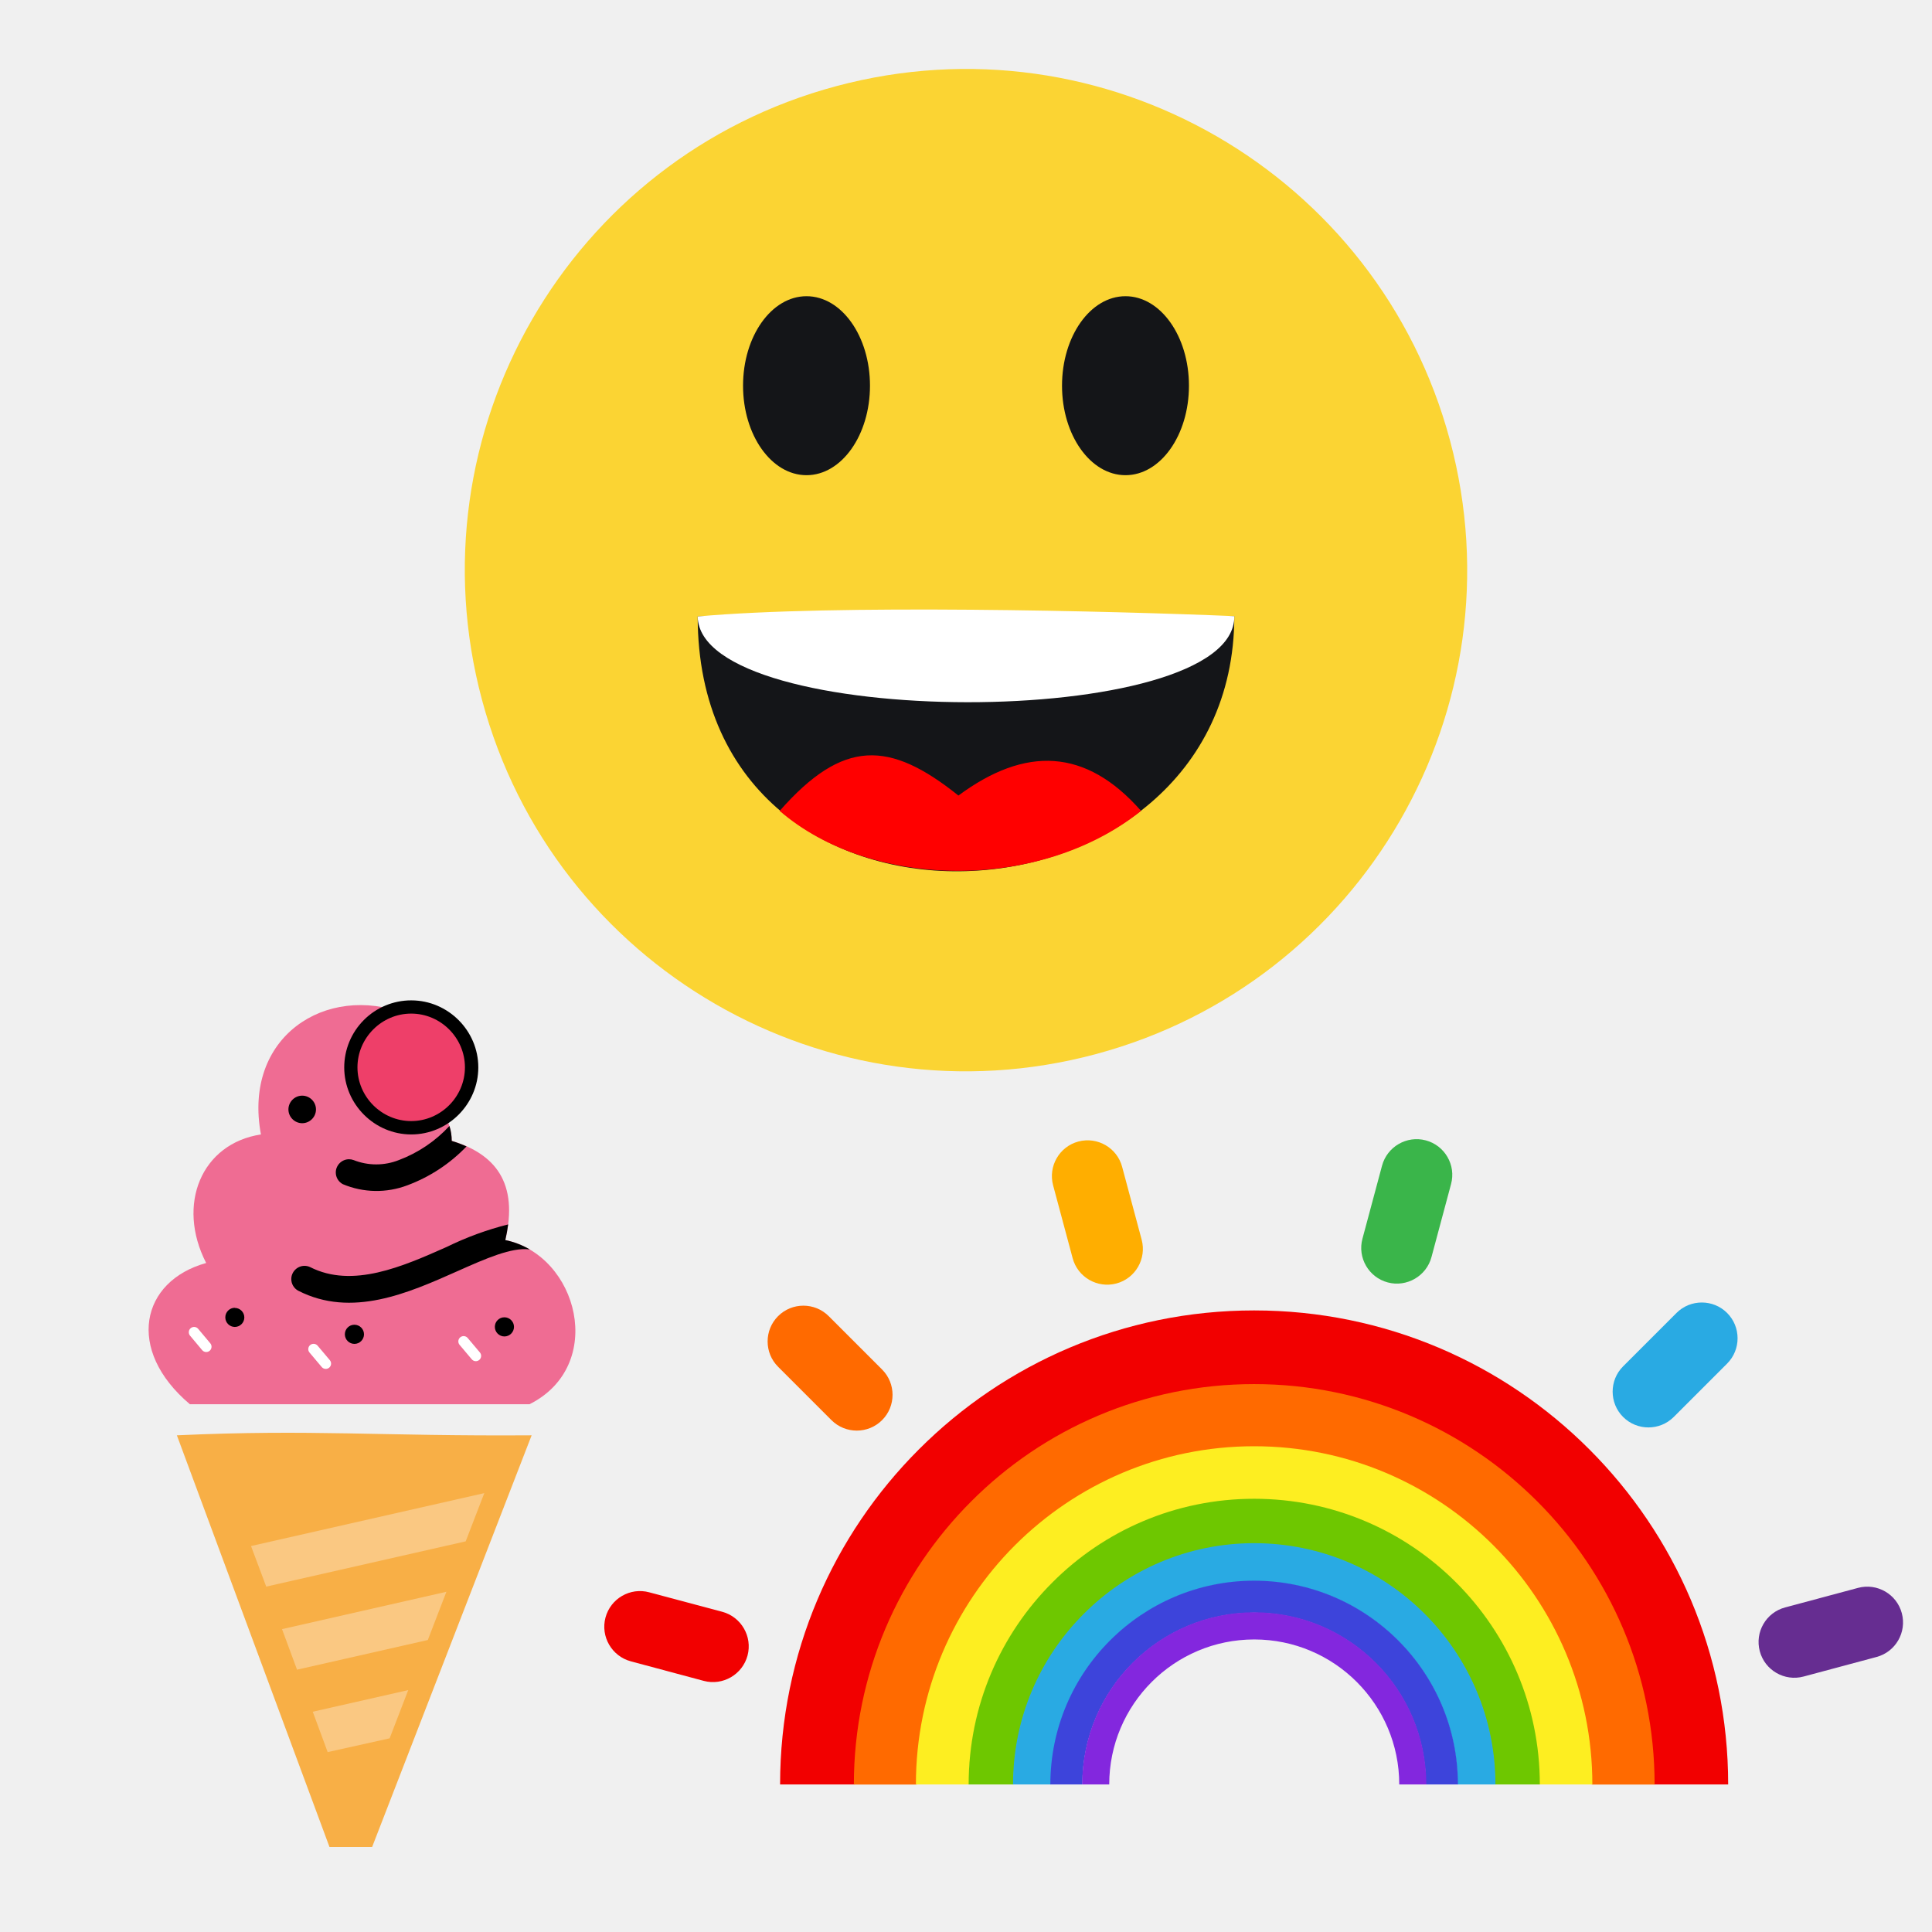
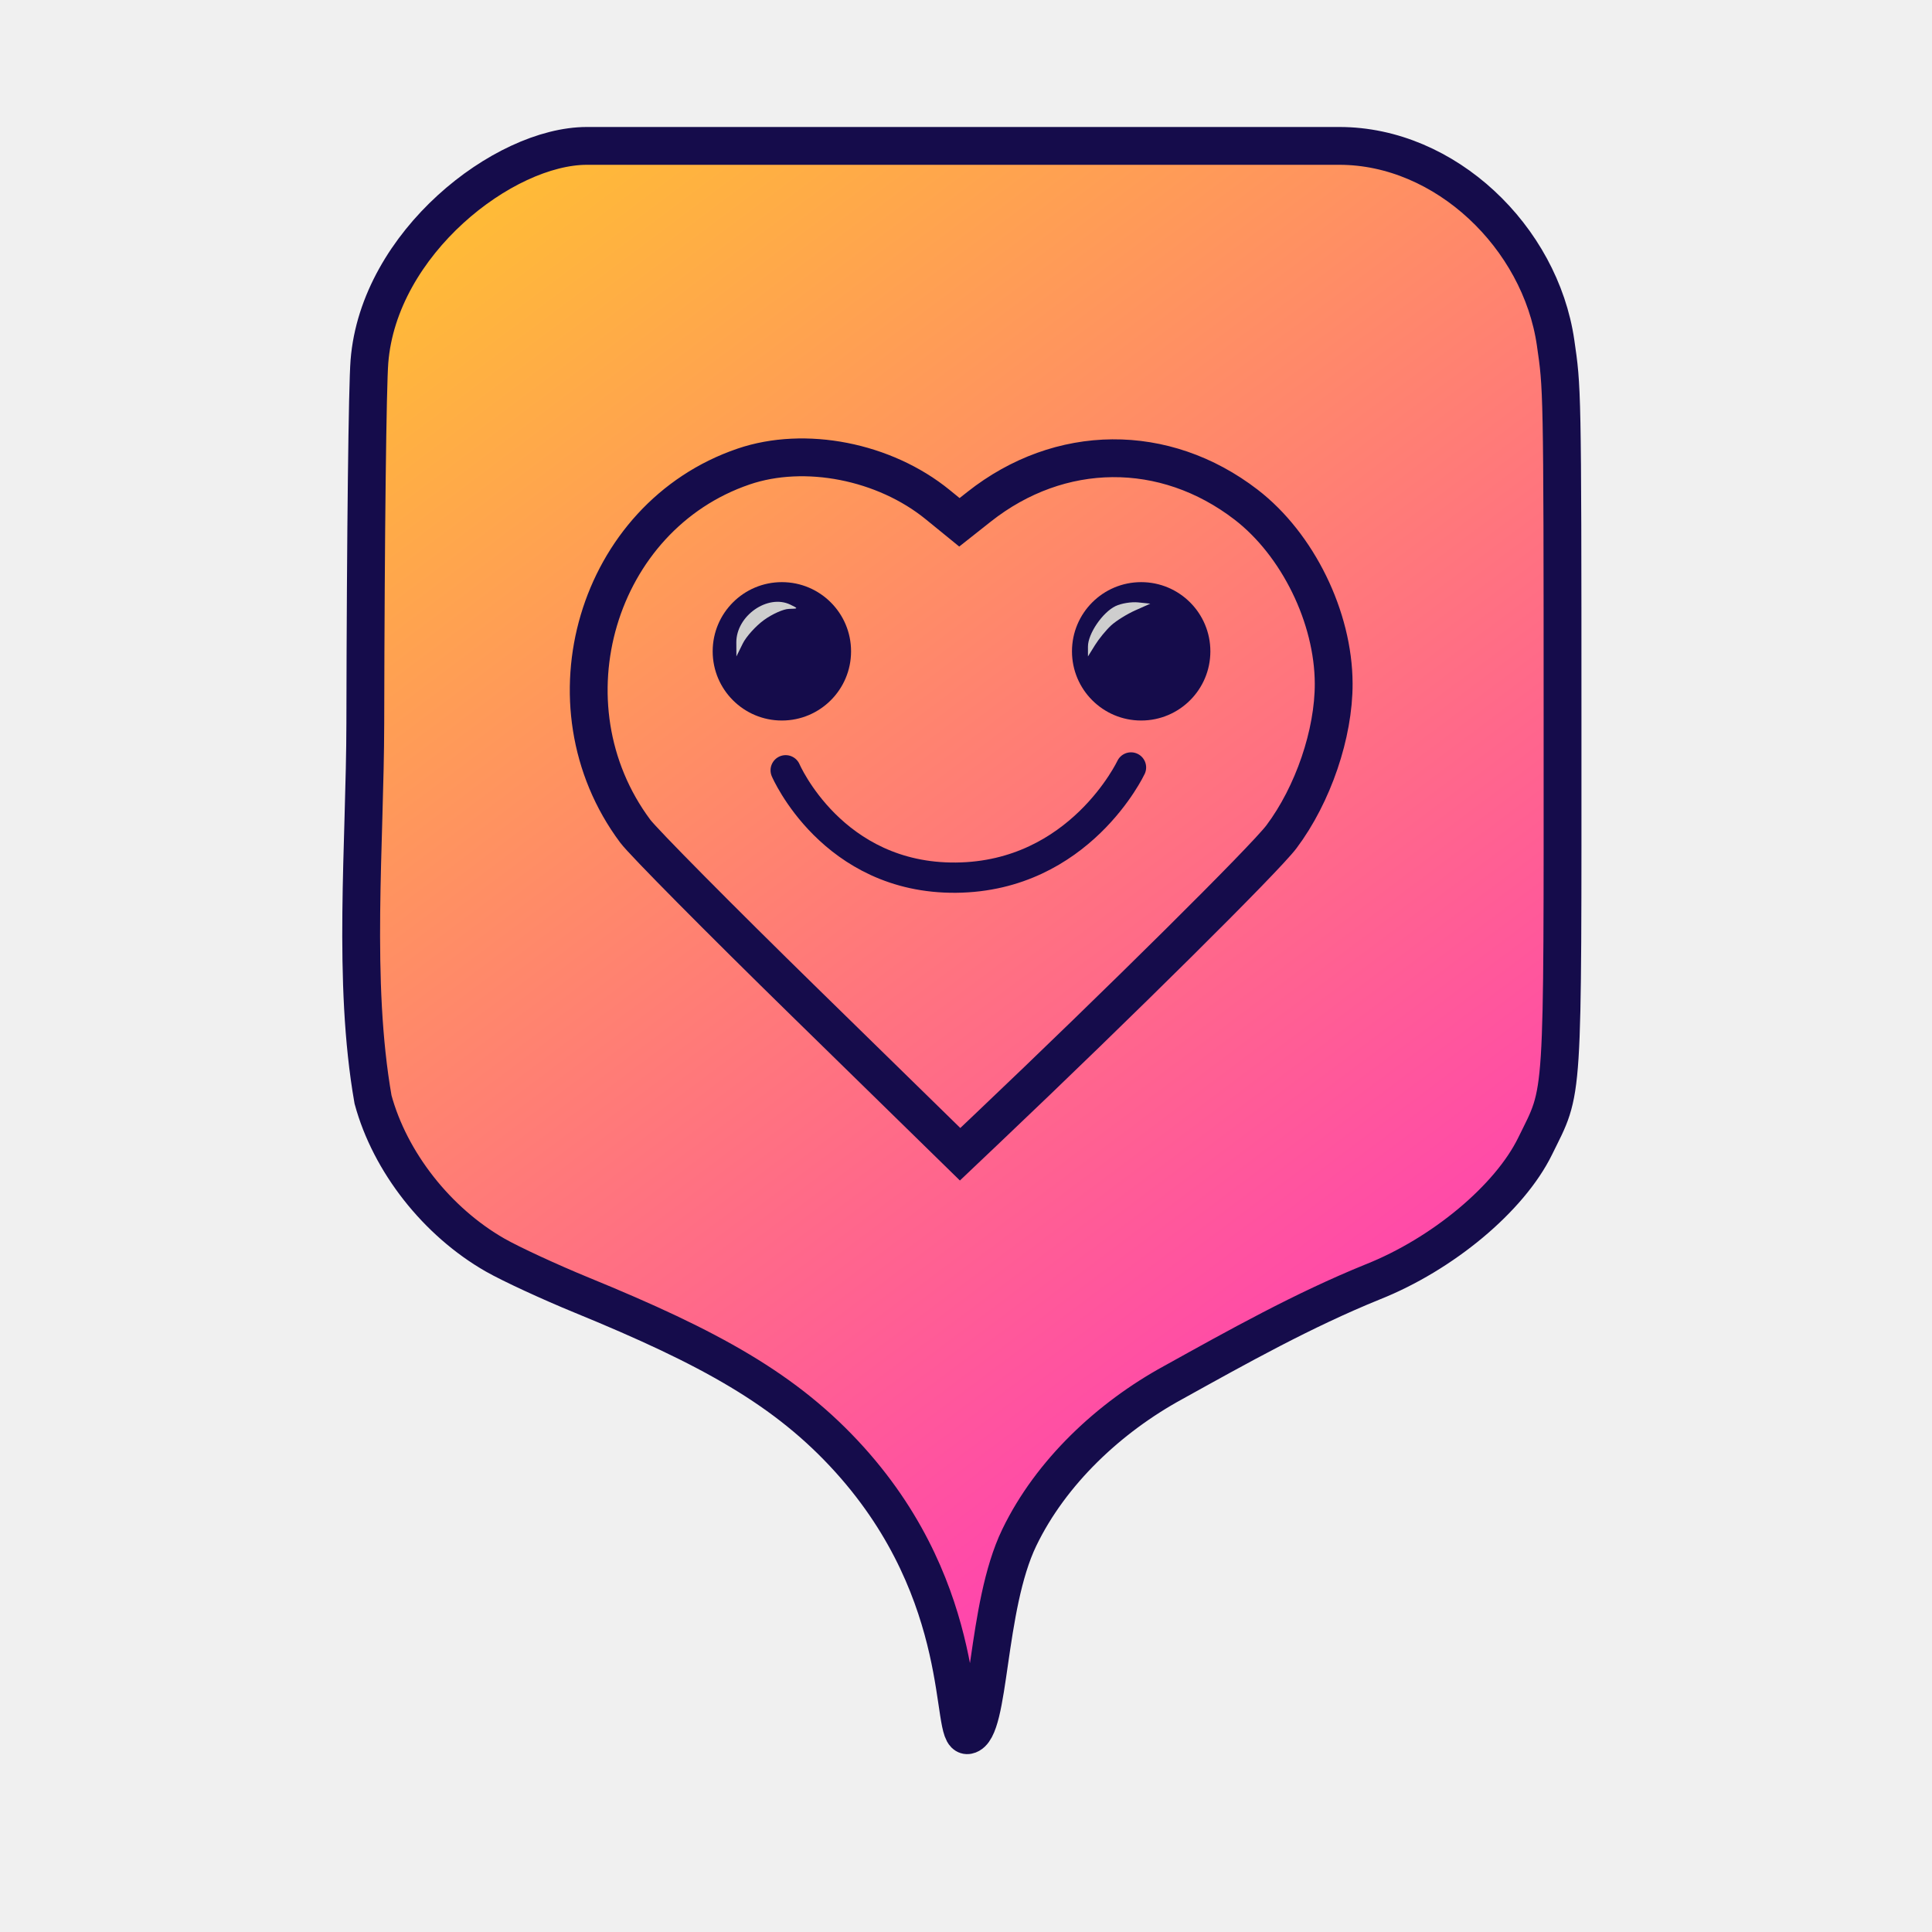
- <svg xmlns="http://www.w3.org/2000/svg" width="100%" height="100%" viewBox="0 0 512 512" version="1.1" xml:space="preserve" style="fill-rule:evenodd;clip-rule:evenodd;stroke-linecap:round;stroke-linejoin:round;" id="svg87">
-   <defs id="defs91" />
-   <g id="rainbow.svg" transform="matrix(2.801011,0,0,2.801011,332.2178,387.3872)">
-     <path d="m 61.49,16.21 c 12.39,0 23.6,5.02 31.71,13.14 8.12,8.12 13.14,19.33 13.14,31.71 H 99.28 C 99.28,50.62 95.05,41.17 88.21,34.34 81.37,27.5 71.92,23.27 61.49,23.27 51.05,23.27 41.6,27.5 34.77,34.34 27.93,41.17 23.7,50.62 23.7,61.06 h -7.06 c 0,-12.39 5.02,-23.6 13.14,-31.71 8.11,-8.12 19.33,-13.14 31.71,-13.14 z" style="clip-rule:evenodd;fill:#f20000;fill-rule:nonzero;stroke-linecap:round;stroke-linejoin:round" id="path5" transform="translate(-61.44,-30.53)" />
-     <path d="m 61.49,23.18 c 10.46,0 19.93,4.24 26.79,11.1 6.86,6.86 11.1,16.33 11.1,26.79 h -5.96 c 0,-8.81 -3.57,-16.8 -9.35,-22.57 -5.78,-5.78 -13.76,-9.35 -22.57,-9.35 -8.81,0 -16.8,3.57 -22.57,9.35 -5.78,5.78 -9.35,13.76 -9.35,22.57 h -5.96 c 0,-10.46 4.24,-19.93 11.1,-26.79 6.84,-6.86 16.31,-11.1 26.77,-11.1 z" style="clip-rule:evenodd;fill:#ff6a00;fill-rule:nonzero;stroke-linecap:round;stroke-linejoin:round" id="path7" transform="translate(-61.44,-30.53)" />
-     <path d="m 61.49,29.06 c 8.84,0 16.84,3.58 22.63,9.37 5.79,5.79 9.37,13.79 9.37,22.63 h -5.03 c 0,-7.45 -3.02,-14.19 -7.9,-19.07 -4.88,-4.88 -11.62,-7.9 -19.07,-7.9 -7.45,0 -14.19,3.02 -19.07,7.9 -4.88,4.88 -7.9,11.62 -7.9,19.07 h -5.03 c 0,-8.84 3.58,-16.84 9.37,-22.63 5.8,-5.79 13.8,-9.37 22.63,-9.37 z" style="clip-rule:evenodd;fill:#fdee21;fill-rule:nonzero;stroke-linecap:round;stroke-linejoin:round" id="path9" transform="translate(-61.44,-30.53)" />
-     <path d="m 61.49,34.03 c 7.46,0 14.22,3.02 19.11,7.92 4.89,4.89 7.92,11.65 7.92,19.11 h -4.25 c 0,-6.29 -2.55,-11.98 -6.67,-16.1 -4.12,-4.12 -9.81,-6.67 -16.1,-6.67 -6.29,0 -11.98,2.55 -16.1,6.67 -4.12,4.12 -6.67,9.81 -6.67,16.1 h -4.25 c 0,-7.46 3.02,-14.22 7.92,-19.11 4.87,-4.89 11.63,-7.92 19.09,-7.92 z" style="clip-rule:evenodd;fill:#6ec700;fill-rule:nonzero;stroke-linecap:round;stroke-linejoin:round" id="path11" transform="translate(-61.44,-30.53)" />
-     <path d="m 61.49,38.23 c 6.3,0 12.01,2.55 16.14,6.69 4.13,4.13 6.69,9.84 6.69,16.14 h -3.59 c 0,-5.31 -2.15,-10.12 -5.63,-13.6 -3.48,-3.48 -8.29,-5.63 -13.6,-5.63 -5.31,0 -10.12,2.15 -13.6,5.63 -3.48,3.48 -5.63,8.29 -5.63,13.6 h -3.59 c 0,-6.3 2.55,-12.01 6.69,-16.14 4.11,-4.13 9.82,-6.69 16.12,-6.69 z" style="clip-rule:evenodd;fill:#29aae3;fill-rule:nonzero;stroke-linecap:round;stroke-linejoin:round" id="path13" transform="translate(-61.44,-30.53)" />
-     <path d="m 61.49,41.78 c 5.32,0 10.14,2.16 13.63,5.65 3.49,3.49 5.65,8.31 5.65,13.63 h -3.03 c 0,-4.49 -1.82,-8.55 -4.76,-11.49 -2.94,-2.94 -7,-4.76 -11.49,-4.76 -4.49,0 -8.55,1.82 -11.49,4.76 -2.94,2.94 -4.76,7 -4.76,11.49 h -3.03 c 0,-5.32 2.16,-10.15 5.65,-13.63 3.49,-3.49 8.31,-5.65 13.63,-5.65 z" style="clip-rule:evenodd;fill:#3d44db;fill-rule:nonzero;stroke-linecap:round;stroke-linejoin:round" id="path15" transform="translate(-61.44,-30.53)" />
-     <path d="m 61.49,44.77 c 4.5,0 8.57,1.82 11.52,4.77 2.95,2.95 4.77,7.02 4.77,11.52 h -2.56 c 0,-3.79 -1.54,-7.22 -4.02,-9.7 -2.48,-2.48 -5.91,-4.02 -9.7,-4.02 -3.79,0 -7.22,1.54 -9.7,4.02 -2.48,2.48 -4.02,5.91 -4.02,9.7 h -2.56 c 0,-4.5 1.82,-8.57 4.77,-11.52 2.93,-2.94 7,-4.77 11.5,-4.77 z" style="clip-rule:evenodd;fill:#8327de;fill-rule:nonzero;stroke-linecap:round;stroke-linejoin:round" id="path17" transform="translate(-61.44,-30.53)" />
-     <path d="m 11.16,44.72 c 1.8,0.48 2.88,2.34 2.4,4.14 -0.48,1.8 -2.34,2.88 -4.14,2.4 l -6.9,-1.85 c -1.8,-0.48 -2.88,-2.34 -2.4,-4.14 0.48,-1.8 2.34,-2.88 4.14,-2.39 z" style="clip-rule:evenodd;fill:#f20000;fill-rule:nonzero;stroke-linecap:round;stroke-linejoin:round" id="path19" transform="translate(-61.44,-30.53)" />
-     <path d="m 26.29,21.8 c 1.32,1.32 1.32,3.47 0,4.79 -1.32,1.32 -3.47,1.32 -4.79,0 l -5.05,-5.05 c -1.32,-1.32 -1.32,-3.47 0,-4.79 1.32,-1.32 3.47,-1.32 4.79,0 z" style="clip-rule:evenodd;fill:#ff6a00;fill-rule:nonzero;stroke-linecap:round;stroke-linejoin:round" id="path21" transform="translate(-61.44,-30.53)" />
-     <path d="m 50.85,9.52 c 0.48,1.8 -0.59,3.66 -2.39,4.14 -1.8,0.48 -3.66,-0.59 -4.14,-2.39 l -1.85,-6.9 c -0.48,-1.8 0.59,-3.66 2.39,-4.14 1.8,-0.48 3.66,0.59 4.14,2.39 z" style="clip-rule:evenodd;fill:#ffae00;fill-rule:nonzero;stroke-linecap:round;stroke-linejoin:round" id="path23" transform="translate(-61.44,-30.53)" />
-     <path d="m 78.27,11.16 c -0.48,1.8 -2.34,2.88 -4.14,2.4 -1.8,-0.48 -2.88,-2.34 -2.39,-4.14 l 1.85,-6.9 c 0.48,-1.8 2.34,-2.88 4.14,-2.4 1.8,0.48 2.88,2.34 2.39,4.14 z" style="clip-rule:evenodd;fill:#3ab54a;fill-rule:nonzero;stroke-linecap:round;stroke-linejoin:round" id="path25" transform="translate(-61.44,-30.53)" />
-     <path d="m 101.19,26.29 c -1.32,1.32 -3.47,1.32 -4.79,0 -1.32,-1.32 -1.32,-3.47 0,-4.79 l 5.05,-5.05 c 1.32,-1.32 3.47,-1.32 4.79,0 1.32,1.32 1.32,3.47 0,4.79 z" style="clip-rule:evenodd;fill:#29aae3;fill-rule:nonzero;stroke-linecap:round;stroke-linejoin:round" id="path27" transform="translate(-61.44,-30.53)" />
-     <path d="m 113.47,50.85 c -1.8,0.48 -3.66,-0.59 -4.14,-2.4 -0.48,-1.8 0.59,-3.66 2.4,-4.14 l 6.9,-1.85 c 1.8,-0.48 3.66,0.59 4.14,2.4 0.48,1.8 -0.59,3.66 -2.4,4.14 z" style="clip-rule:evenodd;fill:#662d91;fill-rule:nonzero;stroke-linecap:round;stroke-linejoin:round" id="path29" transform="translate(-61.44,-30.53)" />
-   </g>
-   <g id="laugh.svg" transform="matrix(2.1619,0,0,2.1619,256,151.095)">
-     <g transform="matrix(1,0,0,1,-61.44,-61.44)" id="g48">
-       <g id="g46">
-         <path d="M45.54,2.11C78.31,-6.67 111.99,12.78 120.77,45.54C129.55,78.31 110.1,111.99 77.34,120.77C44.57,129.55 10.89,110.1 2.11,77.34C-6.67,44.57 12.77,10.89 45.54,2.11Z" style="fill:rgb(251,212,51);" id="path38" />
-         <path d="M41.89,27.86C46.19,27.86 49.67,32.77 49.67,38.83C49.67,44.89 46.19,49.8 41.89,49.8C37.59,49.8 34.11,44.89 34.11,38.83C34.11,32.77 37.59,27.86 41.89,27.86ZM28.55,67.12C45.23,66.6 79.56,67.41 94.33,67.08C94.33,106.85 28.55,110.65 28.55,67.12ZM80.99,27.86C85.29,27.86 88.77,32.77 88.77,38.83C88.77,44.89 85.29,49.8 80.99,49.8C76.69,49.8 73.21,44.89 73.21,38.83C73.21,32.77 76.69,27.86 80.99,27.86Z" style="fill:rgb(20,21,24);" id="path40" />
-         <path d="M28.55,67.12C45.23,65.6 79.56,66.45 94.33,67.08C94.52,81.23 28.75,81.05 28.55,67.12Z" style="fill:white;" id="path42" />
-         <path d="M38.6,90.95C49.71,100.56 70.44,100.94 82.9,90.95C76.12,83.24 68.72,83 60.51,89.07C52.05,82.3 46.38,82.11 38.6,90.95Z" style="fill:rgb(255,0,0);" id="path44" />
+ <svg xmlns="http://www.w3.org/2000/svg" width="100%" height="100%" viewBox="0 0 128 128" version="1.1" xml:space="preserve" style="fill-rule:evenodd;clip-rule:evenodd;stroke-linecap:round;">
+   <g transform="matrix(1,0,0,1,-8,-16)">
+     <g id="App-Icon" transform="matrix(1,0,0,1,8,-156)">
+       <g id="template">
+         <rect id="_0" x="0" y="172" width="128" height="128" style="fill:rgb(240,240,240);fill-opacity:0;" />
      </g>
+       <g id="icons">
+         <g id="g1064">
+                 </g>
+         <g id="g1096">
+                 </g>
+         <g id="g1138">
+                 </g>
+         <g id="g1278">
+                 </g>
+         <g id="g1365">
+                 </g>
+         <g id="g1844">
+                 </g>
+         <g id="g1331">
+                 </g>
+         <g id="g2014">
+                 </g>
+         <g id="g2185">
+                 </g>
+       </g>
+       <g id="g1648">
+             </g>
+       <g id="Icon" transform="matrix(0.250549,0,0,0.250549,-0.525371,163.752)">
+         <path id="outer-bubble" d="M226.795,418.929C210.034,400.334 189.734,389.242 155.915,375.388C147.465,371.927 137.167,367.161 133.032,364.797C117.627,355.992 105.227,340.201 100.738,323.672C95.239,292.287 98.632,256.343 98.694,224.033C98.791,173.178 99.274,134.997 99.782,128.533C102.247,97.157 135.306,71.5 157.28,71.5L356.28,71.5C384.279,71.5 409.399,95.627 413.442,123.543C415.17,135.477 415.28,135.056 415.28,222.5C415.28,326.521 415.672,320.384 408.028,336C401.283,349.779 383.589,364.552 365.002,371.924C346.688,379.358 329.482,388.993 312.28,398.532C295.429,407.736 279.992,422.176 271.624,439.5C262.712,457.949 264.011,490.554 258.03,491.75C253.153,492.725 259.227,454.911 226.795,418.929Z" style="fill:url(#_Linear1);fill-rule:nonzero;stroke:rgb(21,12,75);stroke-width:10px;" />
+         <circle id="eye-right" cx="303.857" cy="205.151" r="18.297" style="fill:rgb(21,12,75);" />
+         <path id="eye-right-gleam" d="M295.911,198.298C297.229,197.086 300.101,195.297 302.294,194.32L306.28,192.545L303.046,192.211C301.267,192.026 298.584,192.466 297.083,193.188C293.631,194.848 289.779,200.5 289.784,203.898L289.788,206.5L291.651,203.5C292.676,201.85 294.593,199.509 295.911,198.298L295.911,198.298Z" style="fill:rgb(206,206,206);fill-rule:nonzero;" />
+         <circle id="eye-left" cx="208.847" cy="205.151" r="18.297" style="fill:rgb(21,12,75);" />
+         <path id="eye-left-gleam" d="M204.118,196.87C206.297,195.292 209.25,193.97 210.68,193.932C213.225,193.866 213.234,193.842 211.096,192.809C205.109,189.915 196.759,195.768 196.803,202.827L196.826,206.5L198.491,203.12C199.406,201.261 201.939,198.449 204.118,196.87L204.118,196.87Z" style="fill:rgb(206,206,206);fill-rule:nonzero;" />
+         <path id="heart-shaped-face" d="M214.963,298.021C192.405,275.957 172.203,255.563 170.071,252.702C145.109,219.208 159.871,169.532 198.722,156.287C214.935,150.76 235.966,154.884 250.043,166.35L255.795,171.035L260.985,166.932C282.383,150.018 310.07,149.795 331.602,166.363C345.267,176.878 354.704,196.149 354.763,213.662C354.807,226.929 349.322,243.026 340.955,254.183C336.609,259.977 298.12,298.141 263.129,331.35L255.977,338.138L214.963,298.021Z" style="fill:none;fill-rule:nonzero;stroke:rgb(21,12,75);stroke-width:10px;stroke-linecap:butt;" />
+         <path id="mouth" d="M209.852,236.603C209.852,236.603 222.165,265.301 254.889,264.997C287.613,264.693 301.17,235.856 301.17,235.856" style="fill:none;fill-rule:nonzero;stroke:rgb(21,12,75);stroke-width:8px;stroke-linejoin:round;" />
+       </g>
+       <g id="Icon-symbolic">
+             </g>
    </g>
  </g>
-   <g id="ice-cream-color.svg" transform="matrix(1.82585,0,0,1.82585,95.9265,377.288)" style="display:inline">
-     <path d="M 44,20.38 C 44,11.38 27.8,10.75 37.22,1.91 25.78,-2.47 13.66,5.24 16.31,19.46 7.68,20.78 4,29.62 8.36,38.12 -1.11,40.74 -3.38,50.7 6,58.62 H 55.29 C 66.49,53 62.36,37 51.78,34.79 53.73,26.47 50.32,22.3 44,20.38 Z" style="clip-rule:evenodd;display:inline;fill:#ef6c93;fill-rule:nonzero;stroke-linecap:round;stroke-linejoin:round" id="path54" transform="translate(-30.975,-61.44)" />
-     <path d="m 44,20.38 c 0.002,-0.729 -0.11,-1.455 -0.33,-2.15 -2.027,2.2 -4.541,3.896 -7.34,4.95 -2.109,0.837 -4.461,0.837 -6.57,0 -0.213,-0.079 -0.439,-0.119 -0.666,-0.119 -1.054,0 -1.92,0.866 -1.92,1.92 0,0.712 0.396,1.368 1.026,1.699 2.986,1.254 6.343,1.311 9.37,0.16 3.248,-1.209 6.182,-3.138 8.58,-5.64 C 45.451,20.888 44.733,20.621 44,20.4 Z" style="clip-rule:evenodd;fill-rule:nonzero;stroke-linecap:round;stroke-linejoin:round" id="path56" transform="translate(-30.975,-61.44)" />
-     <path d="m 55.35,36.16 c -1.109,-0.645 -2.314,-1.107 -3.57,-1.37 0.18,-0.79 0.32,-1.55 0.41,-2.27 -3.08,0.774 -6.07,1.87 -8.92,3.27 -6.38,2.83 -13.66,6.06 -19.83,2.92 -0.252,-0.116 -0.527,-0.177 -0.805,-0.177 -1.053,0 -1.92,0.867 -1.92,1.92 0,0.695 0.378,1.338 0.985,1.677 7.79,4 16,0.35 23.12,-2.82 4.13,-1.84 7.89,-3.5 10.48,-3.16 z" style="clip-rule:evenodd;fill-rule:nonzero;stroke-linecap:round;stroke-linejoin:round" id="path58" transform="translate(-30.975,-61.44)" />
-     <path d="M 26.26,122.88 4.11,63.13 c 19.74,-0.9 29.39,0.15 51.49,0 l -23.15,59.75 z" style="clip-rule:evenodd;fill:#f8af46;fill-rule:nonzero;stroke-linecap:round;stroke-linejoin:round" id="path60" transform="translate(-30.975,-61.44)" />
-     <path d="m 26,109.12 -2.17,-5.87 13.86,-3.14 -2.7,7 -9,2 z m -4.46,-12 -2.17,-5.86 23.86,-5.42 -2.7,7 -19,4.31 z m -4.45,-12 -2.22,-5.92 33.86,-7.68 -2.7,7 -29,6.58 z" style="clip-rule:evenodd;fill:#fac882;fill-rule:nonzero;stroke-linecap:round;stroke-linejoin:round" id="path62" transform="translate(-30.975,-61.44)" />
-     <path d="m 38.12,0 c 0.003,0 0.007,0 0.01,0 5.338,0 9.73,4.392 9.73,9.73 0,5.338 -4.392,9.73 -9.73,9.73 -5.337,0 -9.73,-4.392 -9.73,-9.73 0,-2.579 1.026,-5.056 2.85,-6.88 1.819,-1.825 4.293,-2.852 6.87,-2.85 z" style="clip-rule:evenodd;fill-rule:nonzero;stroke-linecap:round;stroke-linejoin:round" id="path64" transform="translate(-30.975,-61.44)" />
-     <path d="m 38.12,1.92 c 4.279,0 7.8,3.521 7.8,7.8 0,4.279 -3.521,7.8 -7.8,7.8 -4.279,0 -7.8,-3.521 -7.8,-7.8 0,-4.279 3.521,-7.8 7.8,-7.8 z" style="clip-rule:evenodd;fill:#ee3f69;fill-rule:nonzero;stroke-linecap:round;stroke-linejoin:round" id="path66" transform="translate(-30.975,-61.44)" />
-     <path d="m 22.3,13.83 c 1.097,0 2,0.903 2,2 0,1.097 -0.903,2 -2,2 -1.097,0 -2,-0.903 -2,-2 0,-1.097 0.903,-2 2,-2 z" style="clip-rule:evenodd;fill-rule:nonzero;stroke-linecap:round;stroke-linejoin:round" id="path68" transform="translate(-30.975,-61.44)" />
-     <path d="m 29.87,47.08 h 0.01 c 0.763,0 1.39,0.627 1.39,1.39 0,0.762 -0.627,1.39 -1.39,1.39 -0.763,0 -1.39,-0.627 -1.39,-1.39 0,-0.003 0,-0.007 0,-0.01 0,-0.757 0.623,-1.38 1.38,-1.38 z" style="clip-rule:evenodd;fill-rule:nonzero;stroke-linecap:round;stroke-linejoin:round" id="path70" transform="translate(-30.975,-61.44)" />
-     <path d="m 23.95,50.62 1.77,2.1" style="clip-rule:evenodd;fill:none;fill-rule:nonzero;stroke:#ffffff;stroke-width:1.54px;stroke-linecap:round;stroke-linejoin:round" id="path72" transform="translate(-30.975,-61.44)" />
-     <path d="m 51.65,46 c 0.763,0 1.39,0.627 1.39,1.39 0,0.763 -0.628,1.39 -1.39,1.39 -0.763,0 -1.39,-0.627 -1.39,-1.39 v -0.01 c 0,-0.757 0.623,-1.38 1.38,-1.38 0.003,0 0.007,0 0.01,0 z" style="clip-rule:evenodd;fill-rule:nonzero;stroke-linecap:round;stroke-linejoin:round" id="path74" transform="translate(-30.975,-61.44)" />
-     <path d="m 45.73,49.5 1.77,2.1" style="clip-rule:evenodd;fill:none;fill-rule:nonzero;stroke:#ffffff;stroke-width:1.54px;stroke-linecap:round;stroke-linejoin:round" id="path76" transform="translate(-30.975,-61.44)" />
-     <path d="m 12.52,44.64 c 0.757,0 1.38,0.623 1.38,1.38 0,0.757 -0.623,1.38 -1.38,1.38 -0.757,0 -1.38,-0.623 -1.38,-1.38 0,-0.007 0,-0.013 0,-0.02 0,-0.757 0.623,-1.38 1.38,-1.38 z" style="clip-rule:evenodd;fill-rule:nonzero;stroke-linecap:round;stroke-linejoin:round" id="path78" transform="translate(-30.975,-61.44)" />
-     <path d="m 6.61,48.17 1.76,2.1" style="clip-rule:evenodd;fill:none;fill-rule:nonzero;stroke:#ffffff;stroke-width:1.54px;stroke-linecap:round;stroke-linejoin:round" id="path80" transform="translate(-30.975,-61.44)" />
-   </g>
+   <defs>
+     <linearGradient id="_Linear1" x1="0" y1="0" x2="1" y2="0" gradientUnits="userSpaceOnUse" gradientTransform="matrix(265.2,349.473,-349.473,265.2,129.424,71.8836)">
+       <stop offset="0" style="stop-color:rgb(255,192,50);stop-opacity:1" />
+       <stop offset="1" style="stop-color:rgb(255,55,188);stop-opacity:1" />
+     </linearGradient>
+   </defs>
</svg>
